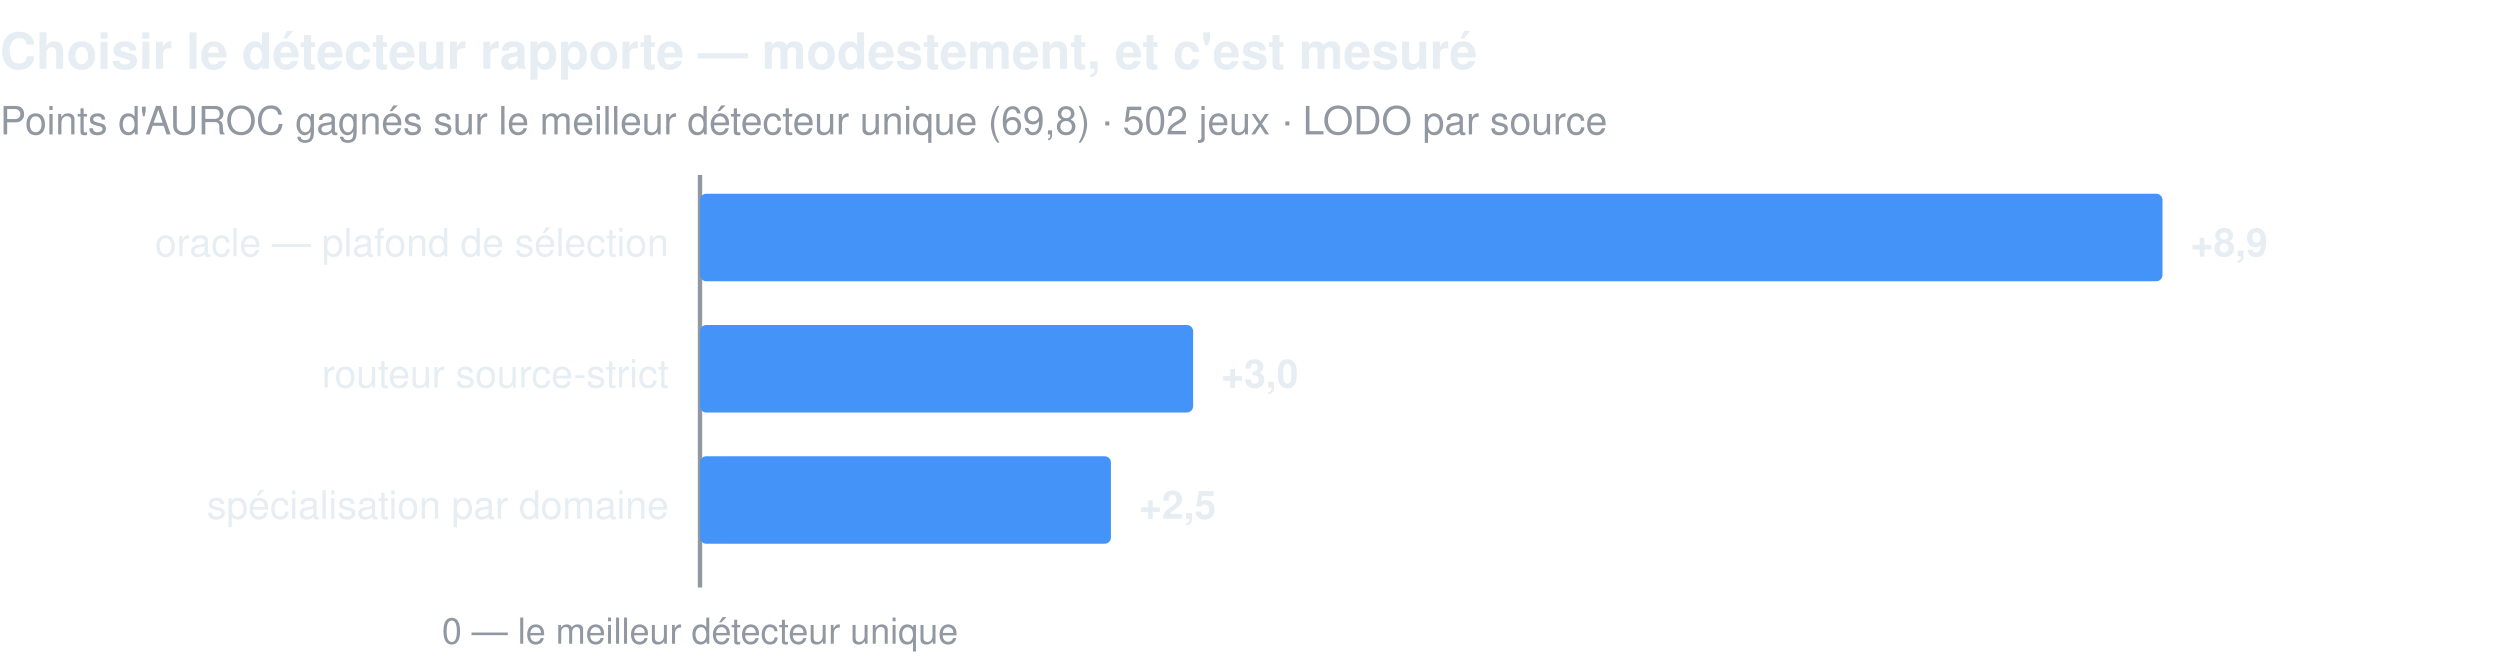
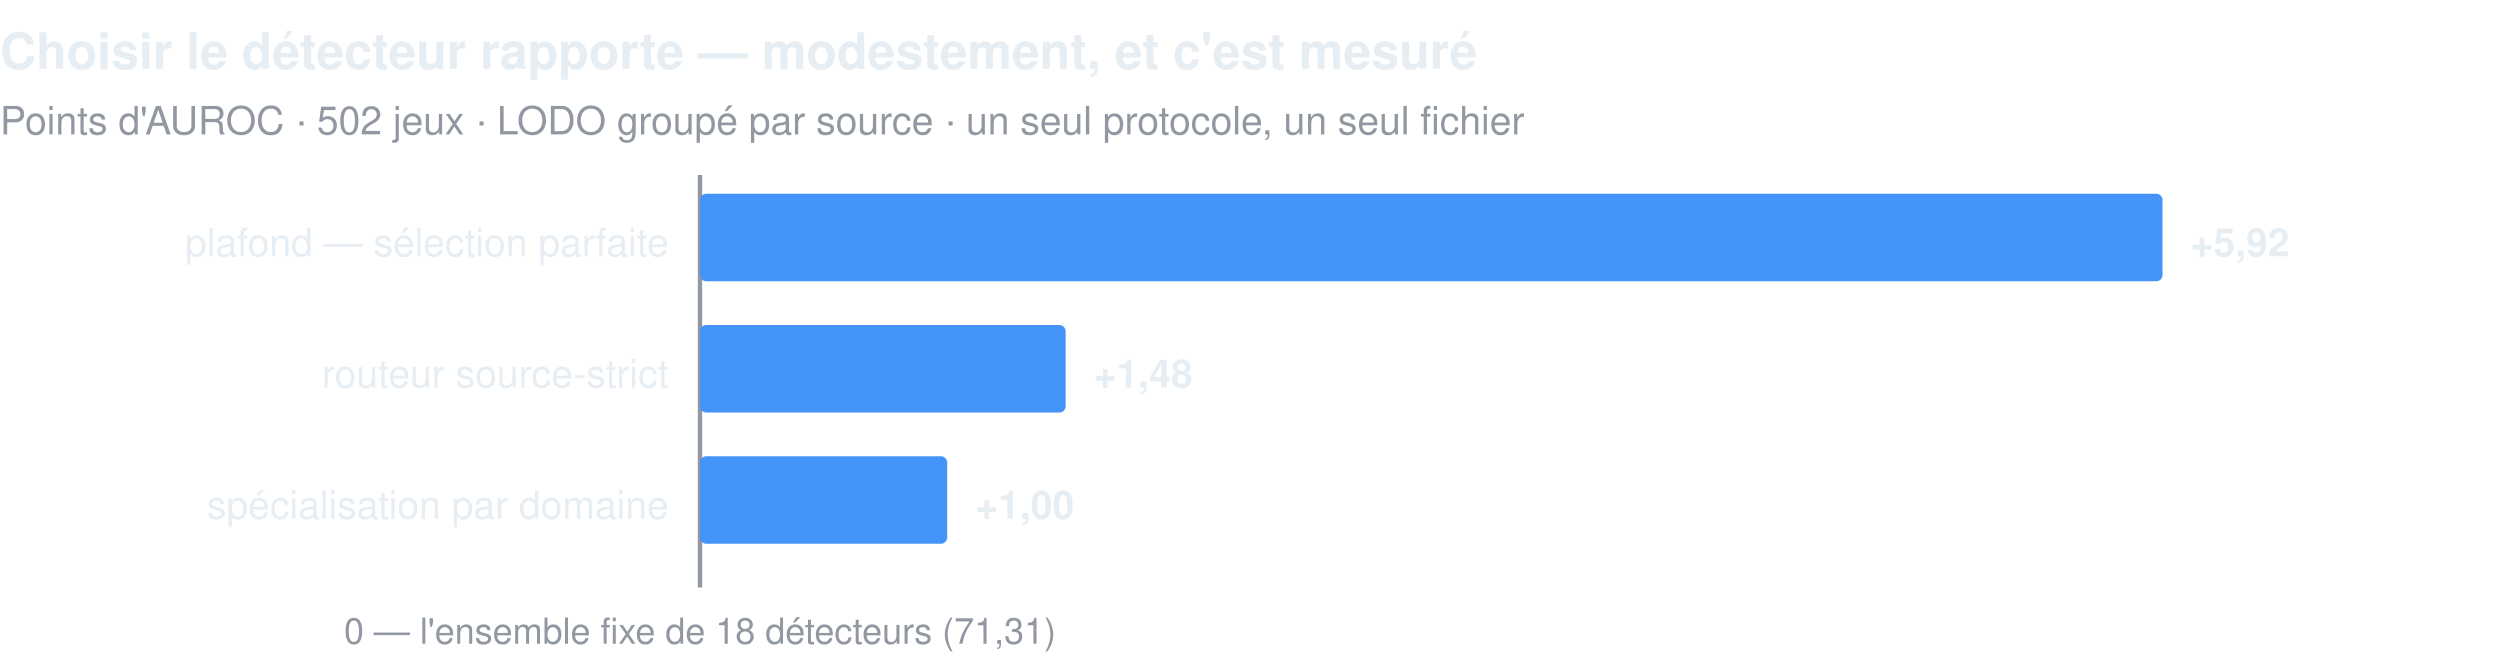
<svg xmlns="http://www.w3.org/2000/svg" viewBox="0 0 800 210" width="800" height="210" role="img" font-family="-apple-system,BlinkMacSystemFont,'Segoe UI',Helvetica,Arial,sans-serif">
  <text x="0" y="22" font-size="16" font-weight="600" fill="#e6edf3">Choisir le détecteur rapporte — modestement, et c'est mesuré</text>
-   <text x="0" y="43" font-size="12.5" fill="#9198a1">Points d'AUROC gagnés sur le meilleur détecteur unique (69,8) · 502 jeux · LODO par source</text>
+   <text x="0" y="43" font-size="12.5" fill="#9198a1">Points d'AUROC · 502 jeux · LODO groupé par source · un seul protocole, un seul fichier</text>
  <line x1="224.0" y1="56" x2="224.0" y2="188" stroke="#9198a1" stroke-width="1.4" />
  <rect x="224.0" y="62" width="468.0" height="28" rx="2" fill="#4493f8" />
-   <text x="214" y="82" font-size="12.5" text-anchor="end" fill="#e6edf3">oracle — plafond de sélection</text>
-   <text x="701.0" y="82" font-size="12.5" font-weight="600" text-anchor="start" fill="#e6edf3">+8,9</text>
-   <rect x="224.0" y="104" width="157.8" height="28" rx="2" fill="#4493f8" />
+   <text x="214" y="82" font-size="12.5" text-anchor="end" fill="#e6edf3">plafond — sélection parfaite</text>
+   <text x="701.0" y="82" font-size="12.5" font-weight="600" text-anchor="start" fill="#e6edf3">+5,92</text>
+   <rect x="224.0" y="104" width="117.0" height="28" rx="2" fill="#4493f8" />
  <text x="214" y="124" font-size="12.5" text-anchor="end" fill="#e6edf3">routeur source-strict</text>
-   <text x="390.8" y="124" font-size="12.5" font-weight="600" text-anchor="start" fill="#e6edf3">+3,0</text>
-   <rect x="224.0" y="146" width="131.5" height="28" rx="2" fill="#4493f8" />
+   <text x="350.0" y="124" font-size="12.5" font-weight="600" text-anchor="start" fill="#e6edf3">+1,48</text>
+   <rect x="224.0" y="146" width="79.1" height="28" rx="2" fill="#4493f8" />
  <text x="214" y="166" font-size="12.5" text-anchor="end" fill="#e6edf3">spécialisation par domaine</text>
-   <text x="364.5" y="166" font-size="12.5" font-weight="600" text-anchor="start" fill="#e6edf3">+2,5</text>
-   <text x="224.0" y="206" font-size="11.5" text-anchor="middle" fill="#9198a1">0 — le meilleur détecteur unique</text>
+   <text x="312.1" y="166" font-size="12.5" font-weight="600" text-anchor="start" fill="#e6edf3">+1,00</text>
+   <text x="224.0" y="206" font-size="11.5" text-anchor="middle" fill="#9198a1">0 — l'ensemble fixe de 18 détecteurs (71,31)</text>
</svg>
